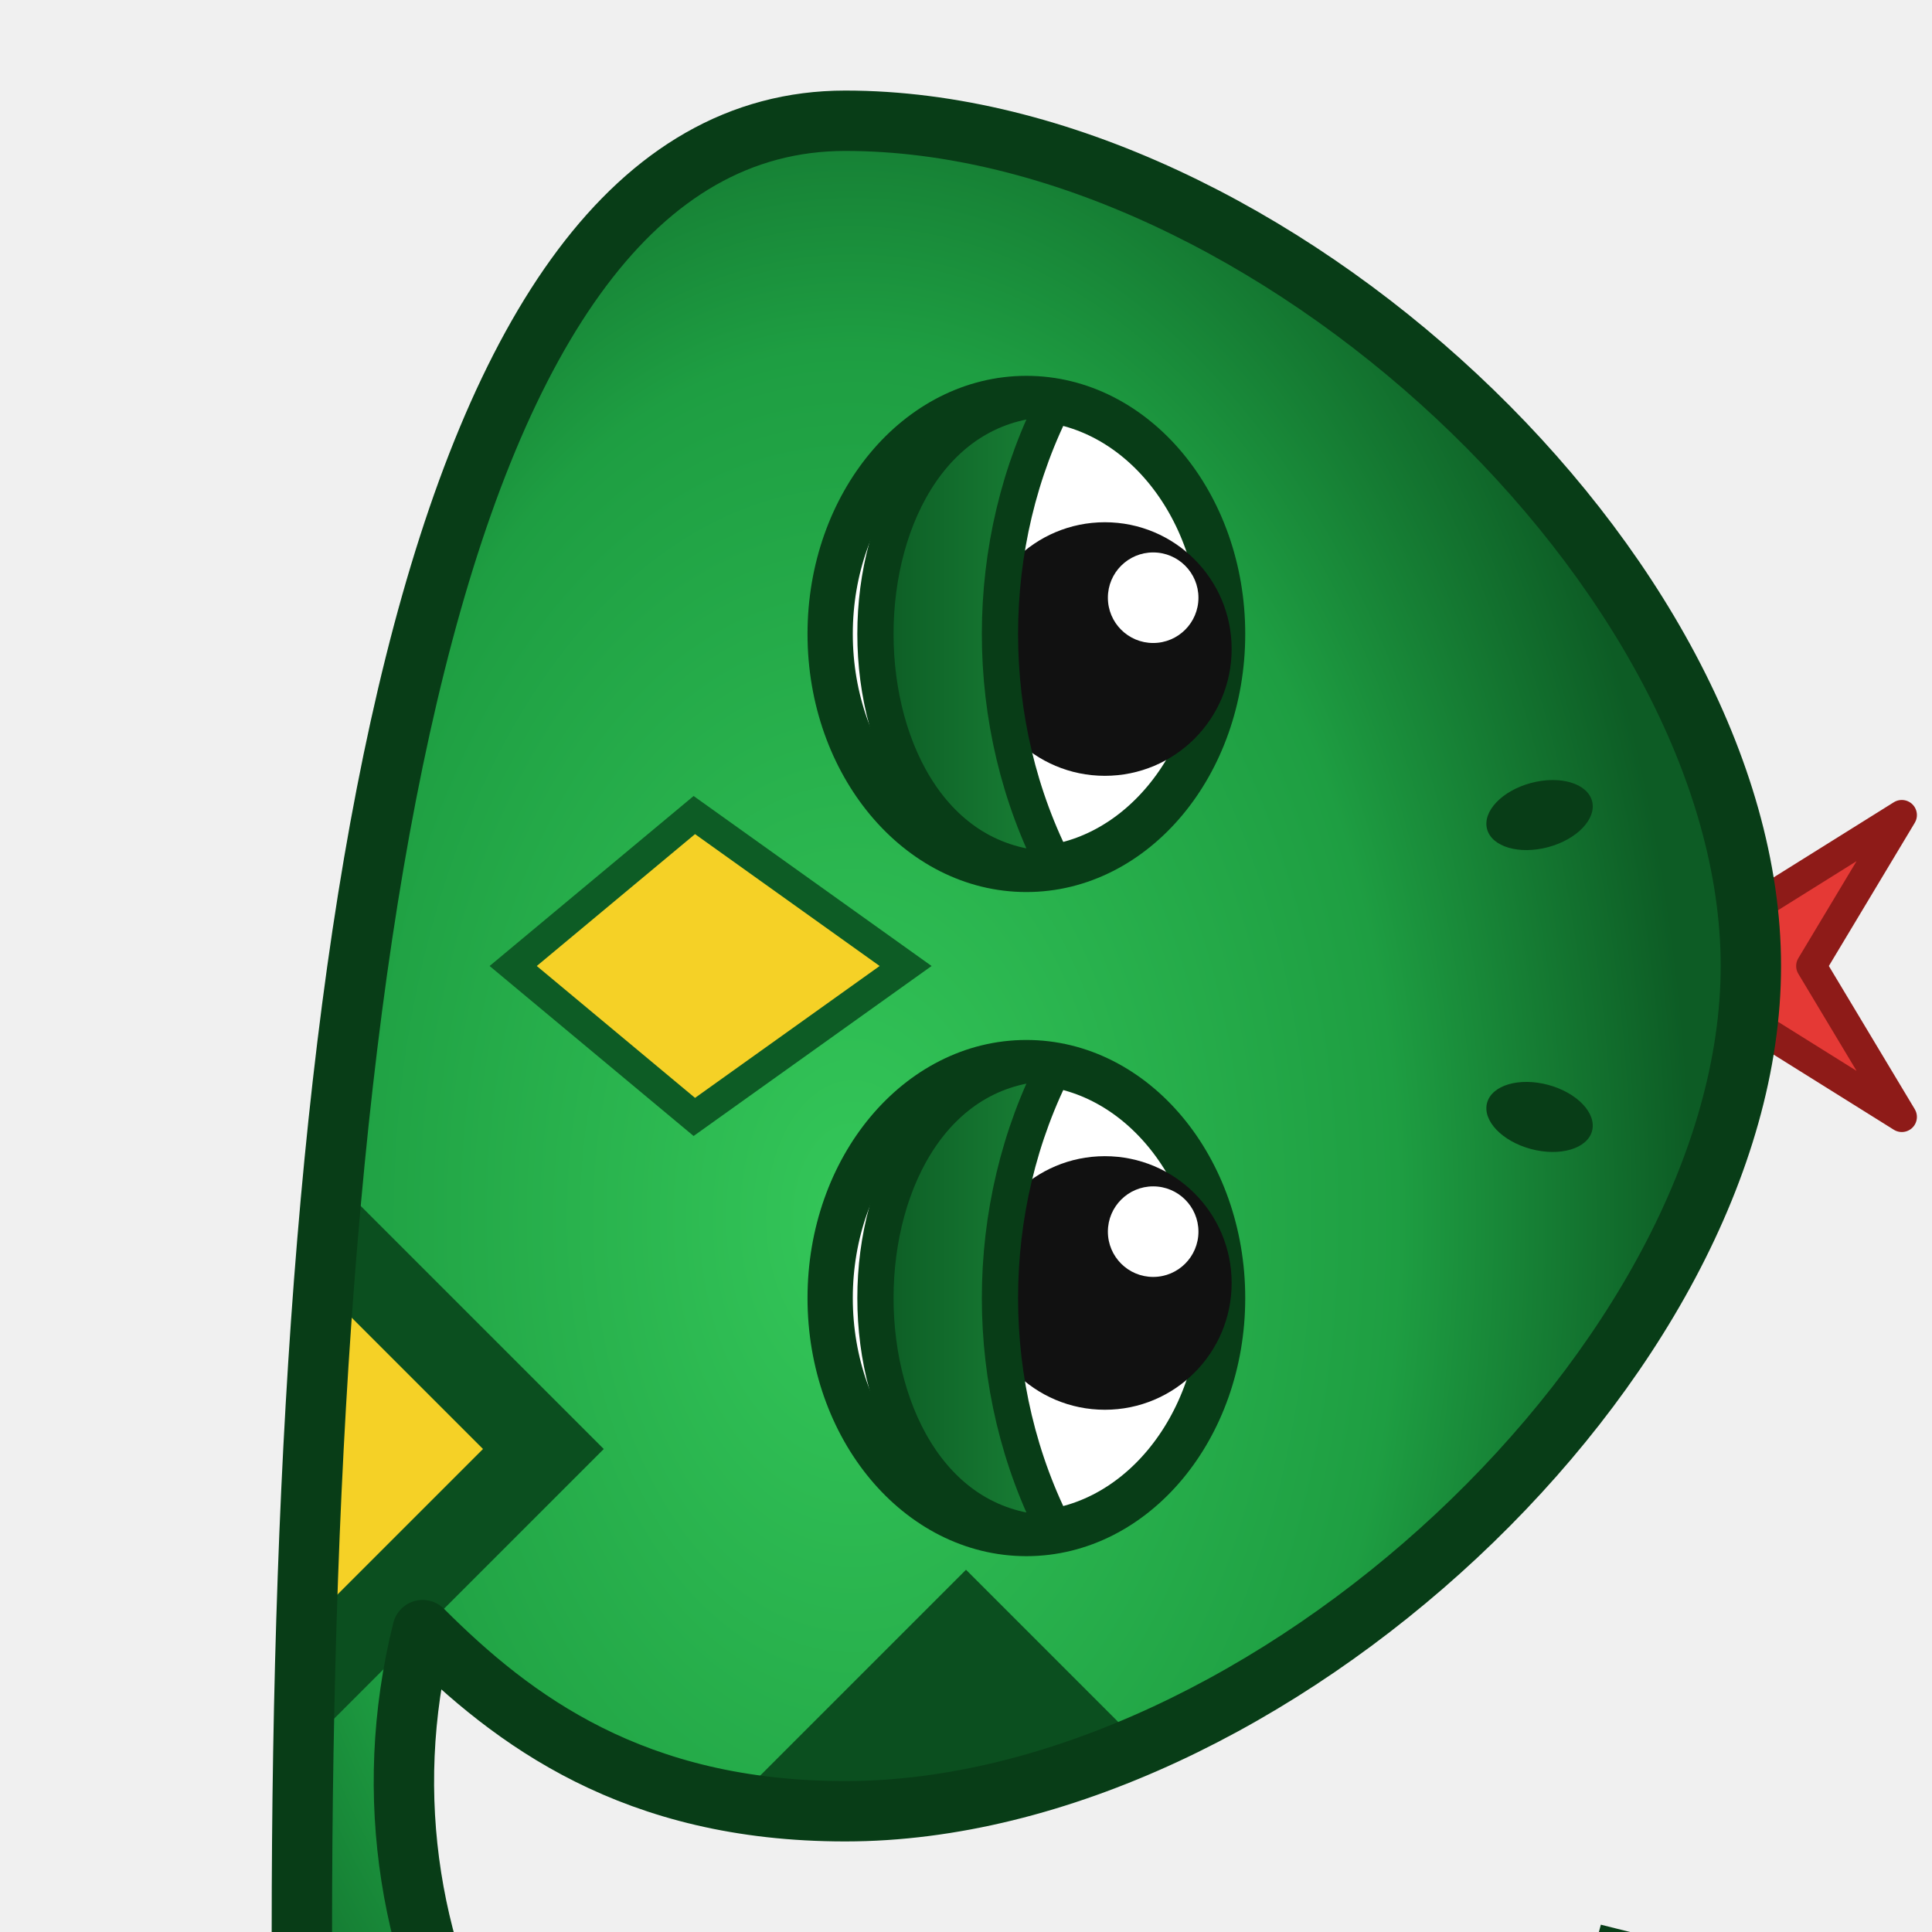
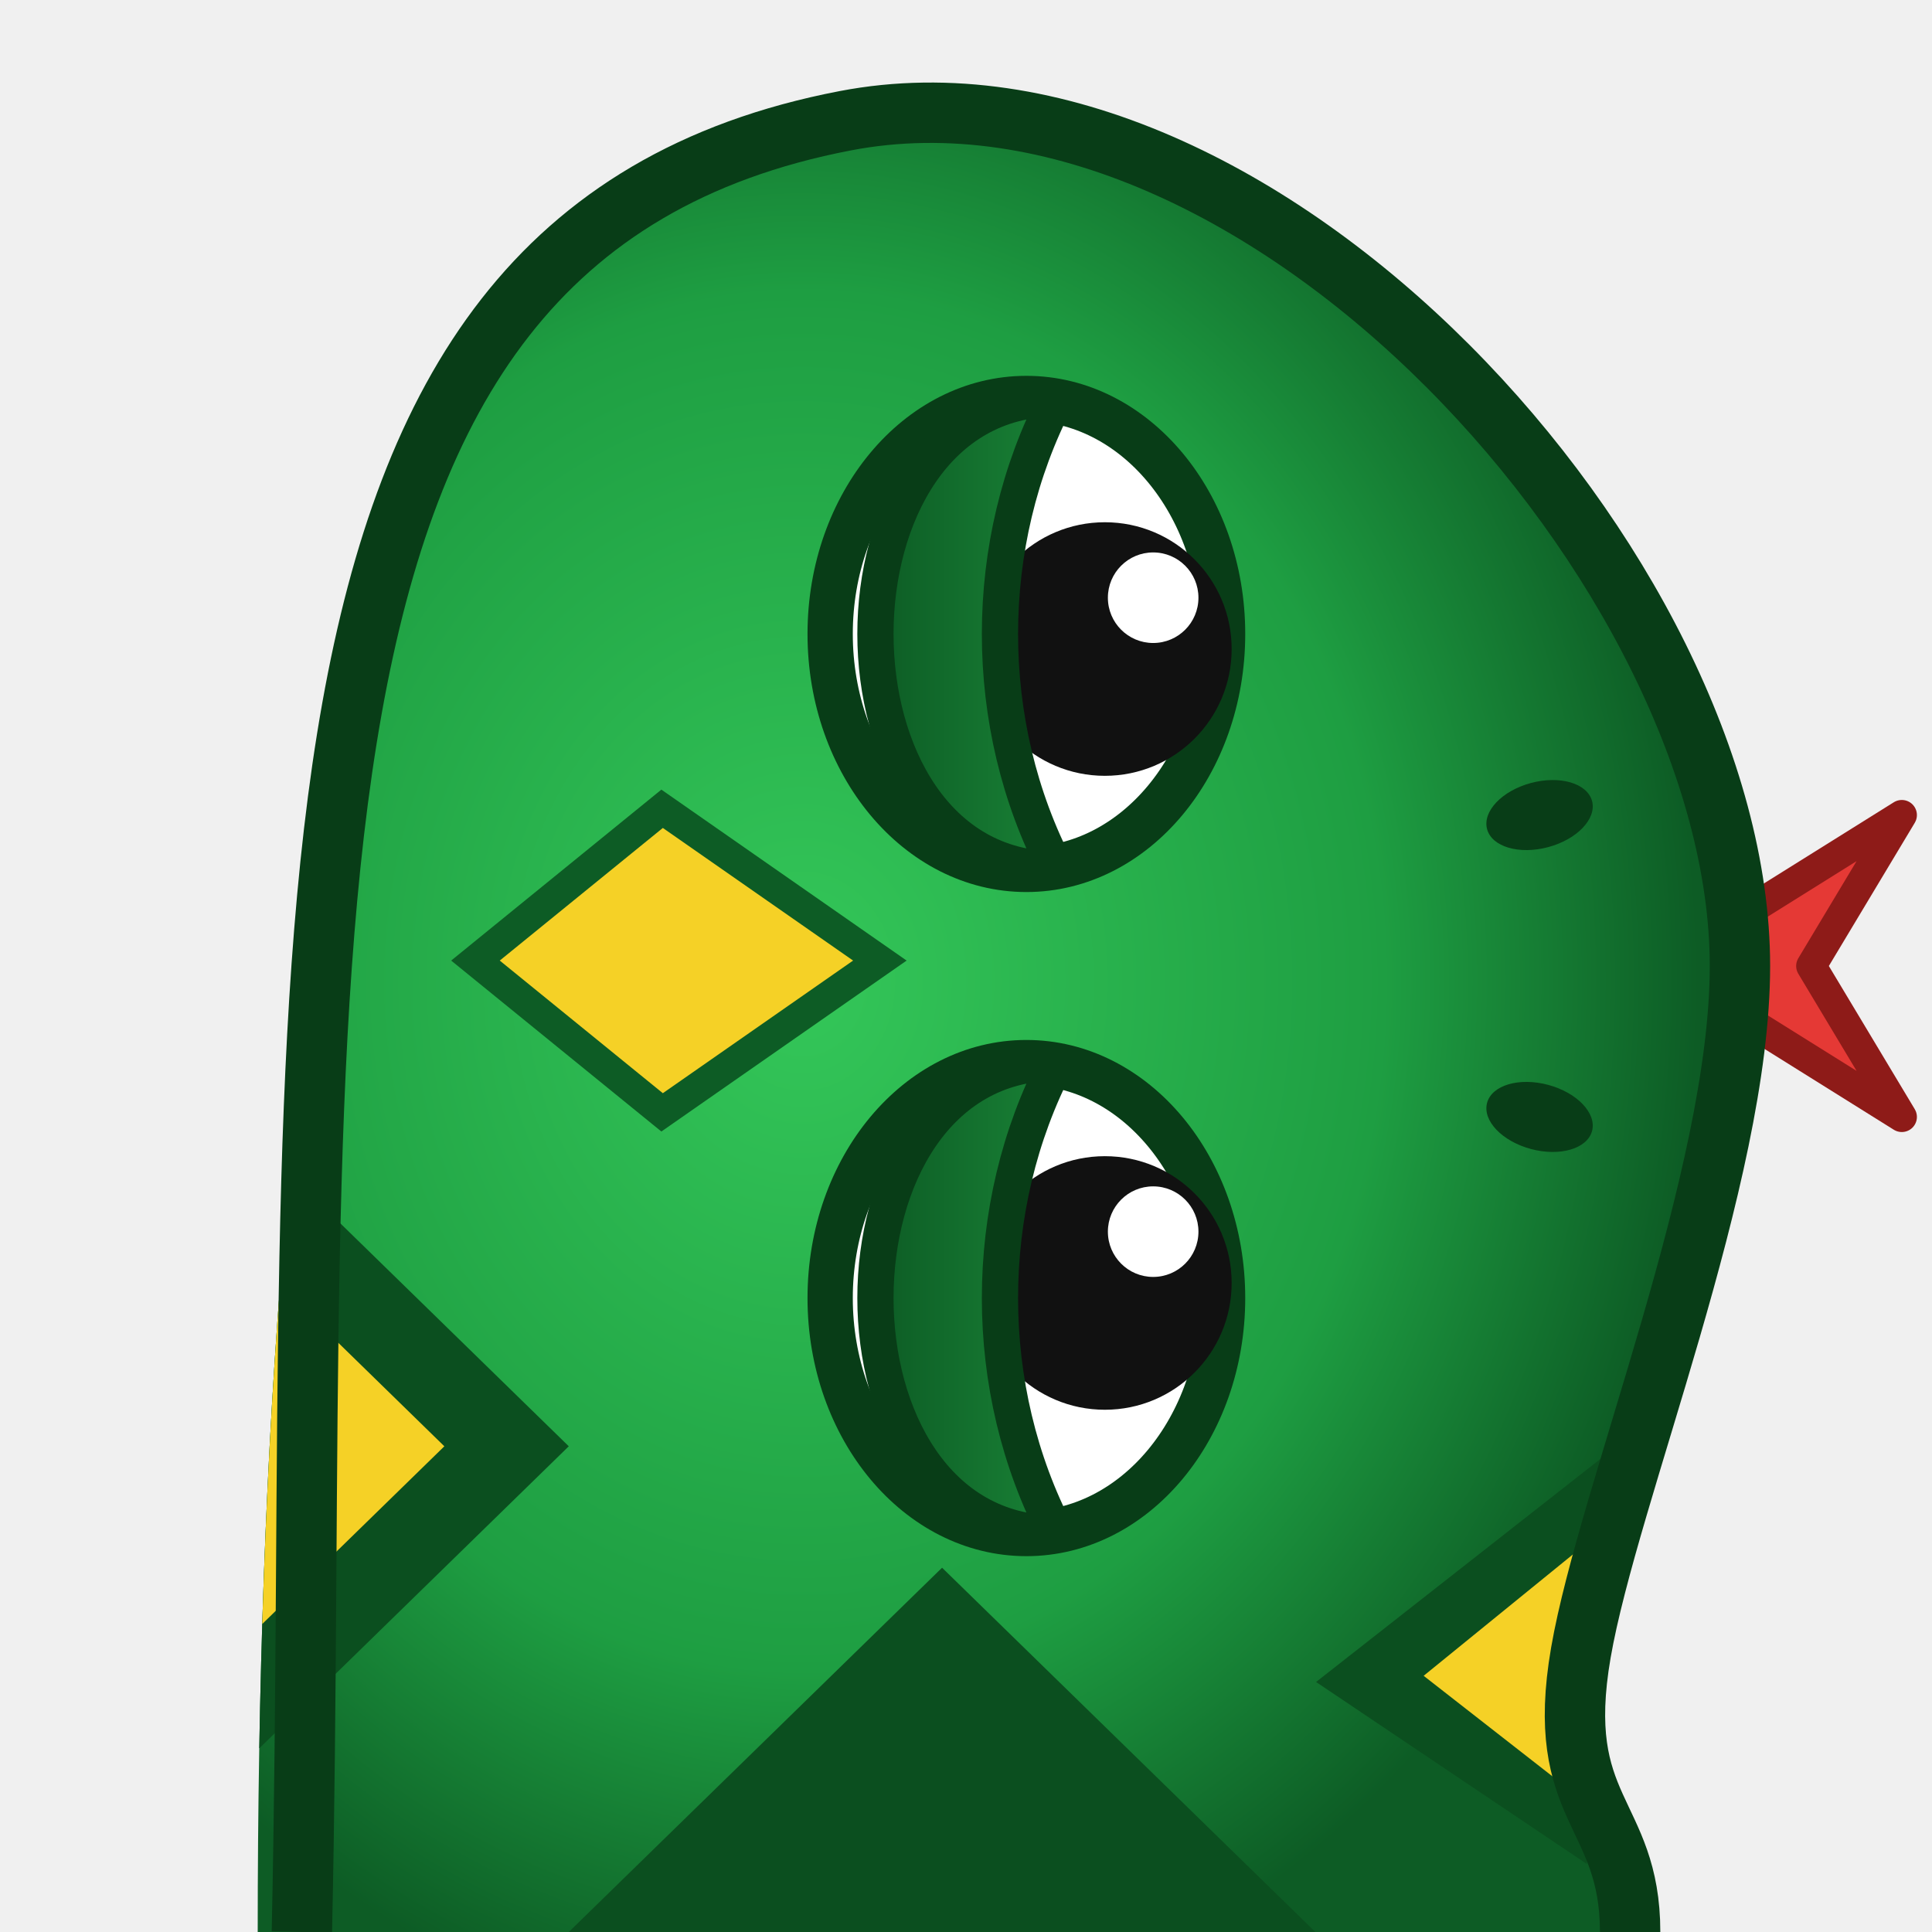
- <svg xmlns="http://www.w3.org/2000/svg" viewBox="0 0 64 64" width="64" height="64">
-   <defs>
-     <radialGradient id="snake_head_turn_grad" cx="38%" cy="48%" r="58%">
-       <stop offset="0%" stop-color="#34c759" />
-       <stop offset="65%" stop-color="#1e9e42" />
-       <stop offset="100%" stop-color="#0d5c25" />
+ <svg xmlns="http://www.w3.org/2000/svg" viewBox="0 0 64 64" width="64" height="64" version="1.1" id="svg1590">
+   <defs id="defs1544">
+     <radialGradient id="snake_head_turn_grad" cx="31.601" cy="29.426" r="31.22" gradientTransform="matrix(0.9219618,0,0,1.119218,-1.613388,-0.2614207)" fx="31.601" fy="29.426" gradientUnits="userSpaceOnUse">
+       <stop offset="0%" stop-color="#34c759" id="stop1529" />
+       <stop offset="65%" stop-color="#1e9e42" id="stop1531" />
+       <stop offset="100%" stop-color="#0d5c25" id="stop1533" />
    </radialGradient>
    <linearGradient id="snake_brow_turn_grad" x1="0%" y1="0%" x2="100%" y2="0%">
-       <stop offset="0%" stop-color="#0d5c25" />
-       <stop offset="100%" stop-color="#198236" />
+       <stop offset="0%" stop-color="#0d5c25" id="stop1536" />
+       <stop offset="100%" stop-color="#198236" id="stop1538" />
    </linearGradient>
    <clipPath id="head_turn_clip">
-       <path d="M 10,64                C 10,32 14,4 28,4                C 42,4 58,19 58,32                C 58,45 42,60 28,60                C 21,60 17,57 14,54                A 10,10 0 0,0 54,64                Z" />
+       <path d="M 10,64                C 10,32 14,4 28,4                C 42,4 58,19 58,32                C 58,46 54,56 54,64                Z" id="path1541" />
    </clipPath>
  </defs>
-   <path d="M 55,32 L 63,27 L 60,32 L 63,37 Z" fill="#e53935" stroke="#8e1b18" stroke-width="1" stroke-linejoin="round" />
-   <g clip-path="url(#head_turn_clip)">
-     <path d="M 10,64              C 10,32 14,4 28,4              C 42,4 58,19 58,32              C 58,45 42,60 28,60              C 21,60 17,57 14,54              A 10,10 0 0,0 54,64              Z" fill="url(#snake_head_turn_grad)" />
-     <polygon points="20,64 32,52 44,64" fill="#0b4f1f" />
-     <polygon points="10,58 10,38 20,48" fill="#0b4f1f" />
-     <polygon points="10,54 10,42 16,48" fill="#f5d126" />
-     <polygon points="46,64 54,64 50,57" fill="#f5d126" />
-     <polygon points="17,32 23,27 30,32 23,37" fill="#f5d126" stroke="#0d5c25" stroke-width="1" />
+   <path d="M 55,32 L 63,27 L 60,32 L 63,37 Z" fill="#e53935" stroke="#8e1b18" stroke-width="1" stroke-linejoin="round" id="path1546" />
+   <g clip-path="url(#head_turn_clip)" id="g1562" transform="matrix(1.030484,0,0,1.00562,-1.768069,-0.3596956)">
+     <path d="m 8.663,64 c 0,-32.131 4.111,-60.245 18.498,-60.245 14.387,0 33.77,15.381 30.83,28.114 C 53.585,50.958 51.61,56.244 53.881,64 Z" fill="url(#snake_head_turn_grad)" id="path1548" style="fill:url(#snake_head_turn_grad);stroke-width:1.016" />
+     <polygon points="44,64 20,64 32,52 " fill="#0b4f1f" id="polygon1550" />
+     <polygon points="20,48 10,58 10,38 " fill="#0b4f1f" id="polygon1552" />
+     <polygon points="16,48 10,54 10,42 " fill="#f5d126" id="polygon1554" />
+     <polygon points="55,48 47,56 54,62 " fill="#0b4f1f" id="polygon1556" transform="matrix(1.243421,0,0,0.9993123,-14.41823,-0.1975195)" />
+     <polygon points="54,60 55,51 49,56 " fill="#f5d126" id="polygon1558" transform="translate(-1.519187,-0.4394655)" />
+     <polygon points="30,32 23,37 17,32 23,27 " fill="#f5d126" stroke="#0d5c25" stroke-width="1" id="polygon1560" />
  </g>
-   <path d="M 10,64            C 10,32 14,4 28,4            C 42,4 58,19 58,32            C 58,45 42,60 28,60            C 21,60 17,57 14,54            A 10,10 0 0,0 54,64" fill="none" stroke="#083d17" stroke-width="2" stroke-linecap="butt" stroke-linejoin="round" />
-   <g transform="translate(34, 21)">
-     <ellipse cx="0" cy="0" rx="6.5" ry="7.8" fill="#ffffff" stroke="#083d17" stroke-width="1.5" />
-     <circle cx="2.6" cy="0.5" r="4.2" fill="#111111" />
-     <circle cx="4.2" cy="-1.2" r="1.5" fill="#ffffff" />
-     <path d="M 1,-7.8 C -7,-7.8 -7,7.8 1,7.8 C -1.5,3 -1.5,-3 1,-7.8 Z" fill="url(#snake_brow_turn_grad)" stroke="#083d17" stroke-width="1.2" stroke-linejoin="round" />
+   <path d="M 10,64 C 10.694,32 7.734,7.895 28,4 41.748,1.358 57.638,19 57.638,32 c 0,7 -4.36,17.493 -5.269,22.743 C 51.46,59.993 54,60 54,64" fill="none" stroke="#083d17" stroke-width="2" stroke-linecap="butt" stroke-linejoin="round" id="path1564" />
+   <g transform="translate(34, 21)" id="g1574">
+     <ellipse cx="0" cy="0" rx="6.5" ry="7.8" fill="#ffffff" stroke="#083d17" stroke-width="1.5" id="ellipse1566" />
+     <circle cx="2.6" cy="0.5" r="4.2" fill="#111111" id="circle1568" />
+     <circle cx="4.2" cy="-1.2" r="1.5" fill="#ffffff" id="circle1570" />
+     <path d="M 1,-7.8 C -7,-7.8 -7,7.8 1,7.8 C -1.5,3 -1.5,-3 1,-7.8 Z" fill="url(#snake_brow_turn_grad)" stroke="#083d17" stroke-width="1.2" stroke-linejoin="round" id="path1572" />
  </g>
-   <g transform="translate(34, 43)">
-     <ellipse cx="0" cy="0" rx="6.5" ry="7.8" fill="#ffffff" stroke="#083d17" stroke-width="1.5" />
-     <circle cx="2.6" cy="-0.5" r="4.2" fill="#111111" />
-     <circle cx="4.2" cy="-2.2" r="1.5" fill="#ffffff" />
-     <path d="M 1,-7.8 C -7,-7.8 -7,7.8 1,7.8 C -1.5,3 -1.5,-3 1,-7.8 Z" fill="url(#snake_brow_turn_grad)" stroke="#083d17" stroke-width="1.2" stroke-linejoin="round" />
+   <g transform="translate(34, 43)" id="g1584">
+     <ellipse cx="0" cy="0" rx="6.5" ry="7.8" fill="#ffffff" stroke="#083d17" stroke-width="1.5" id="ellipse1576" />
+     <circle cx="2.6" cy="-0.5" r="4.2" fill="#111111" id="circle1578" />
+     <circle cx="4.2" cy="-2.2" r="1.5" fill="#ffffff" id="circle1580" />
+     <path d="M 1,-7.8 C -7,-7.8 -7,7.8 1,7.8 C -1.5,3 -1.5,-3 1,-7.8 Z" fill="url(#snake_brow_turn_grad)" stroke="#083d17" stroke-width="1.2" stroke-linejoin="round" id="path1582" />
  </g>
-   <ellipse cx="51" cy="27" rx="1.8" ry="1.1" transform="rotate(-15 51 27)" fill="#083d17" />
-   <ellipse cx="51" cy="37" rx="1.8" ry="1.1" transform="rotate(15 51 37)" fill="#083d17" />
+   <ellipse cx="51" cy="27" rx="1.8" ry="1.1" transform="rotate(-15 51 27)" fill="#083d17" id="ellipse1586" />
+   <ellipse cx="51" cy="37" rx="1.8" ry="1.1" transform="rotate(15 51 37)" fill="#083d17" id="ellipse1588" />
</svg>
